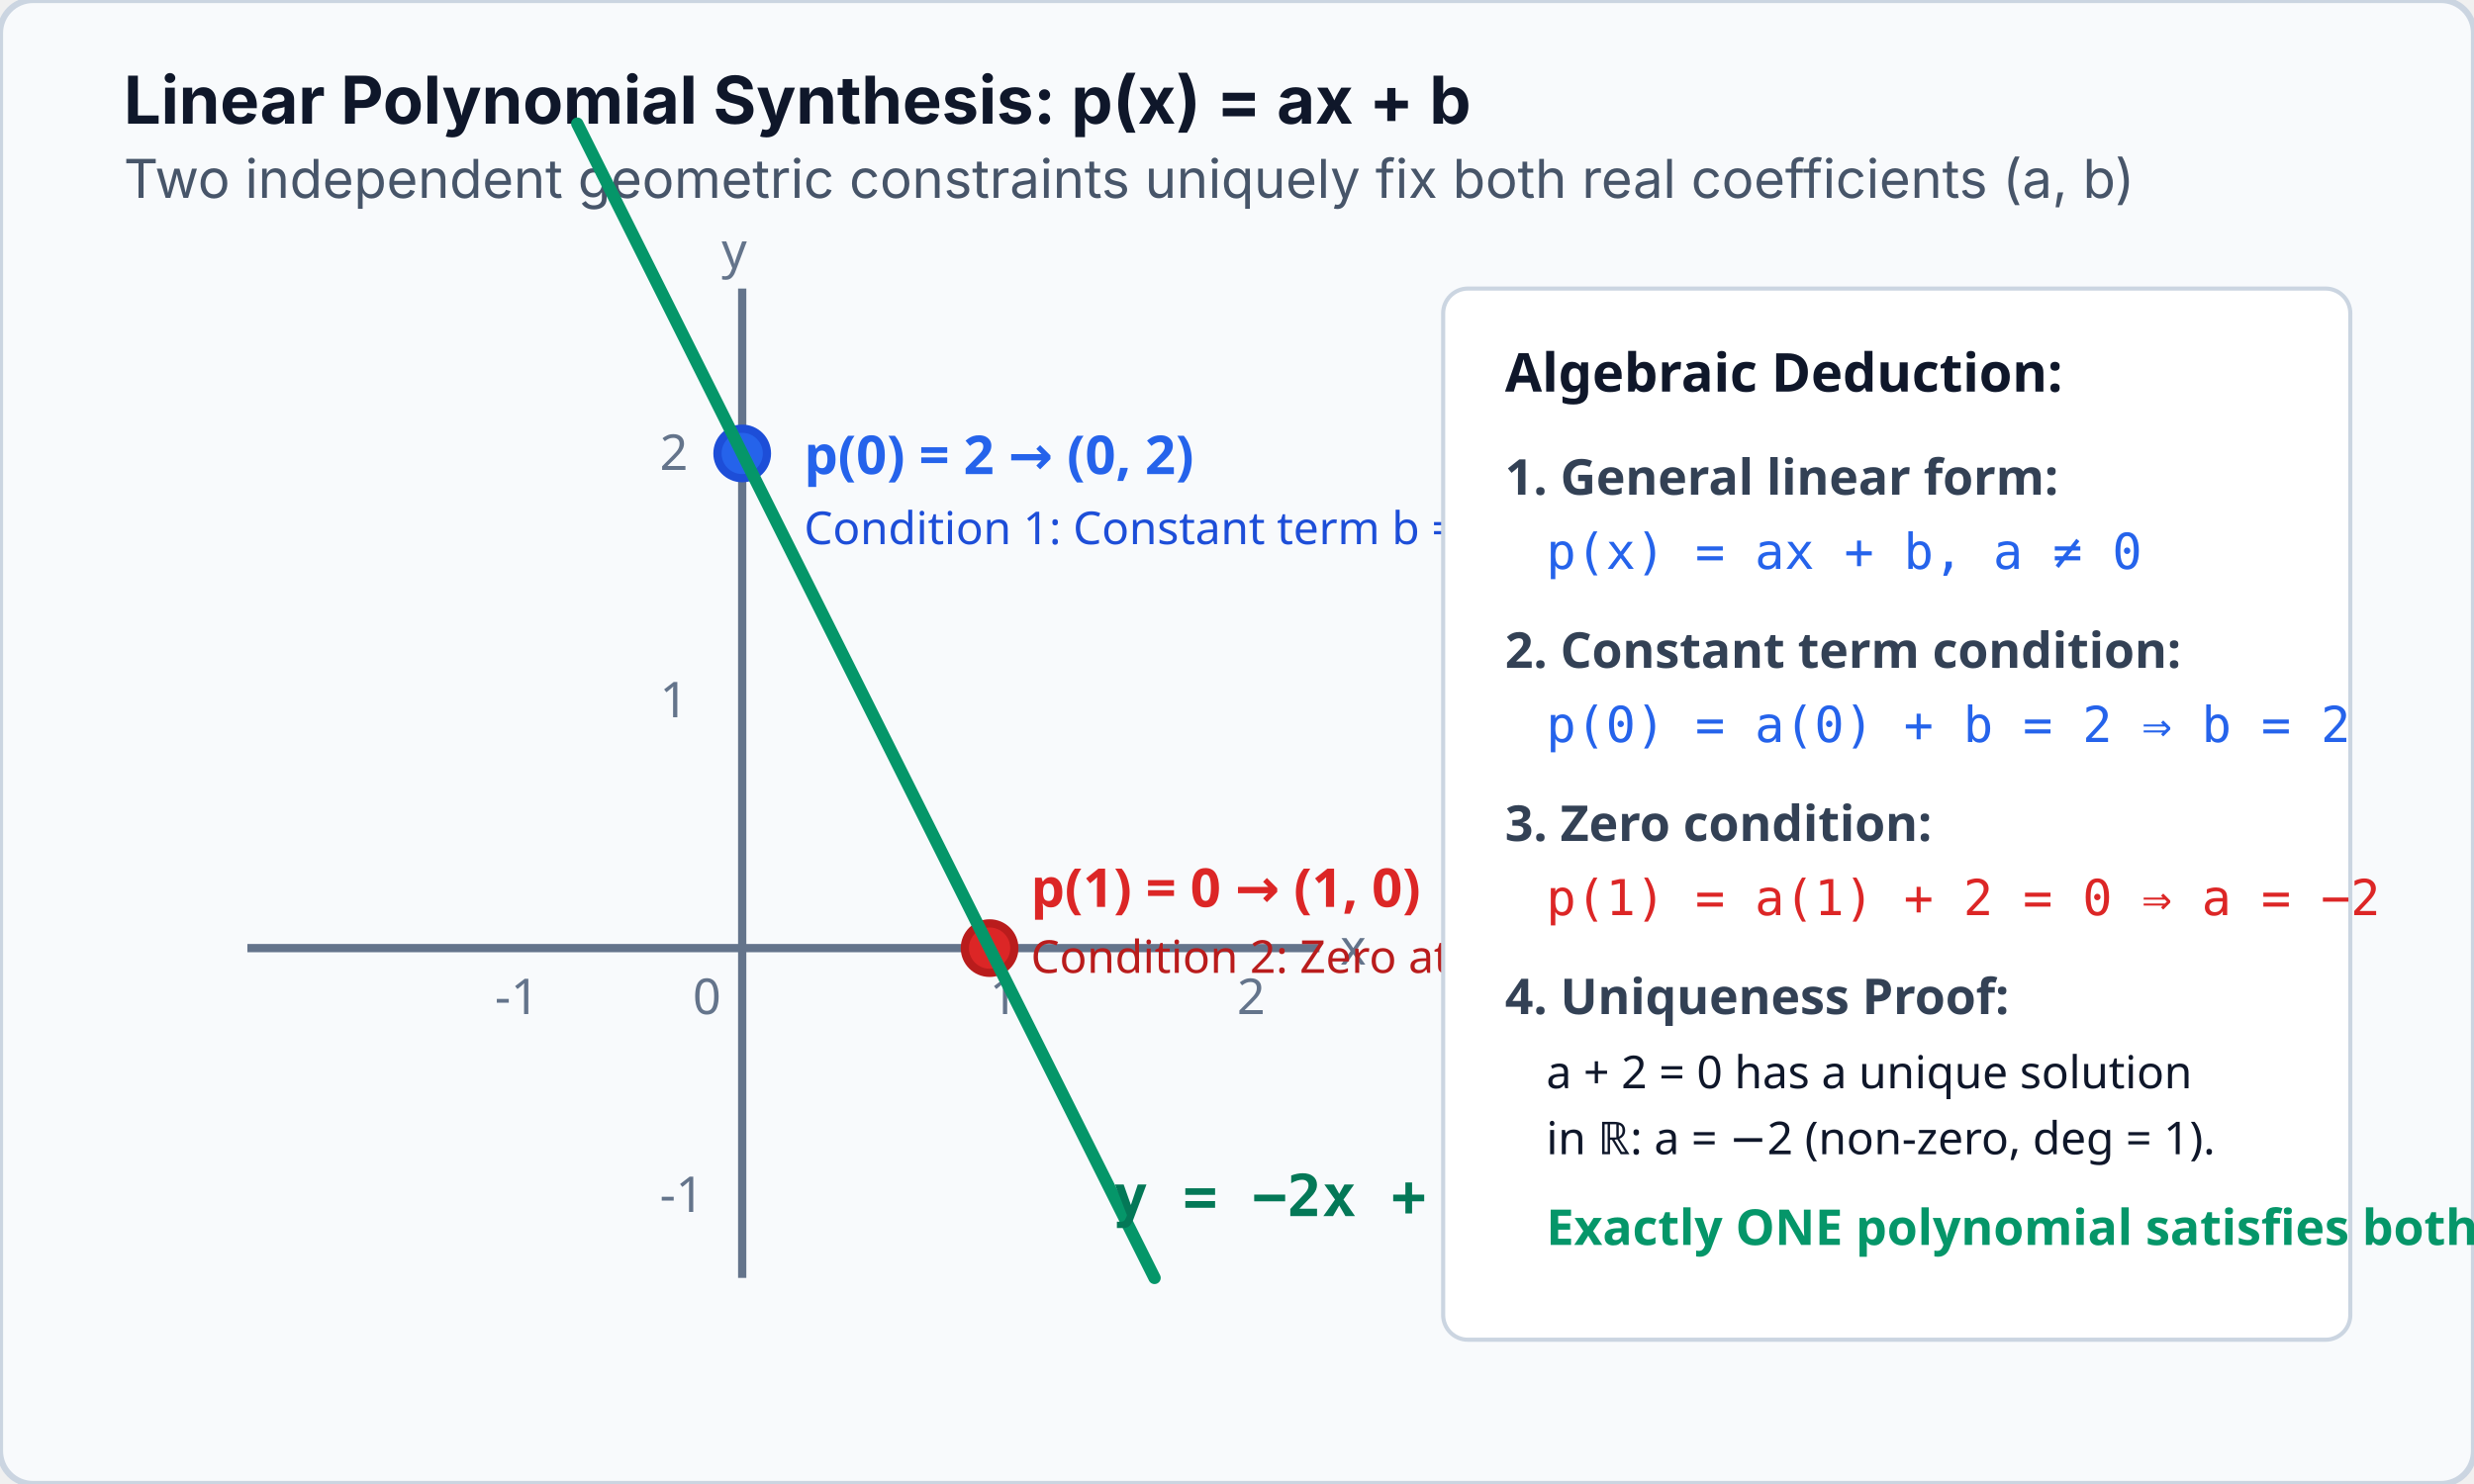
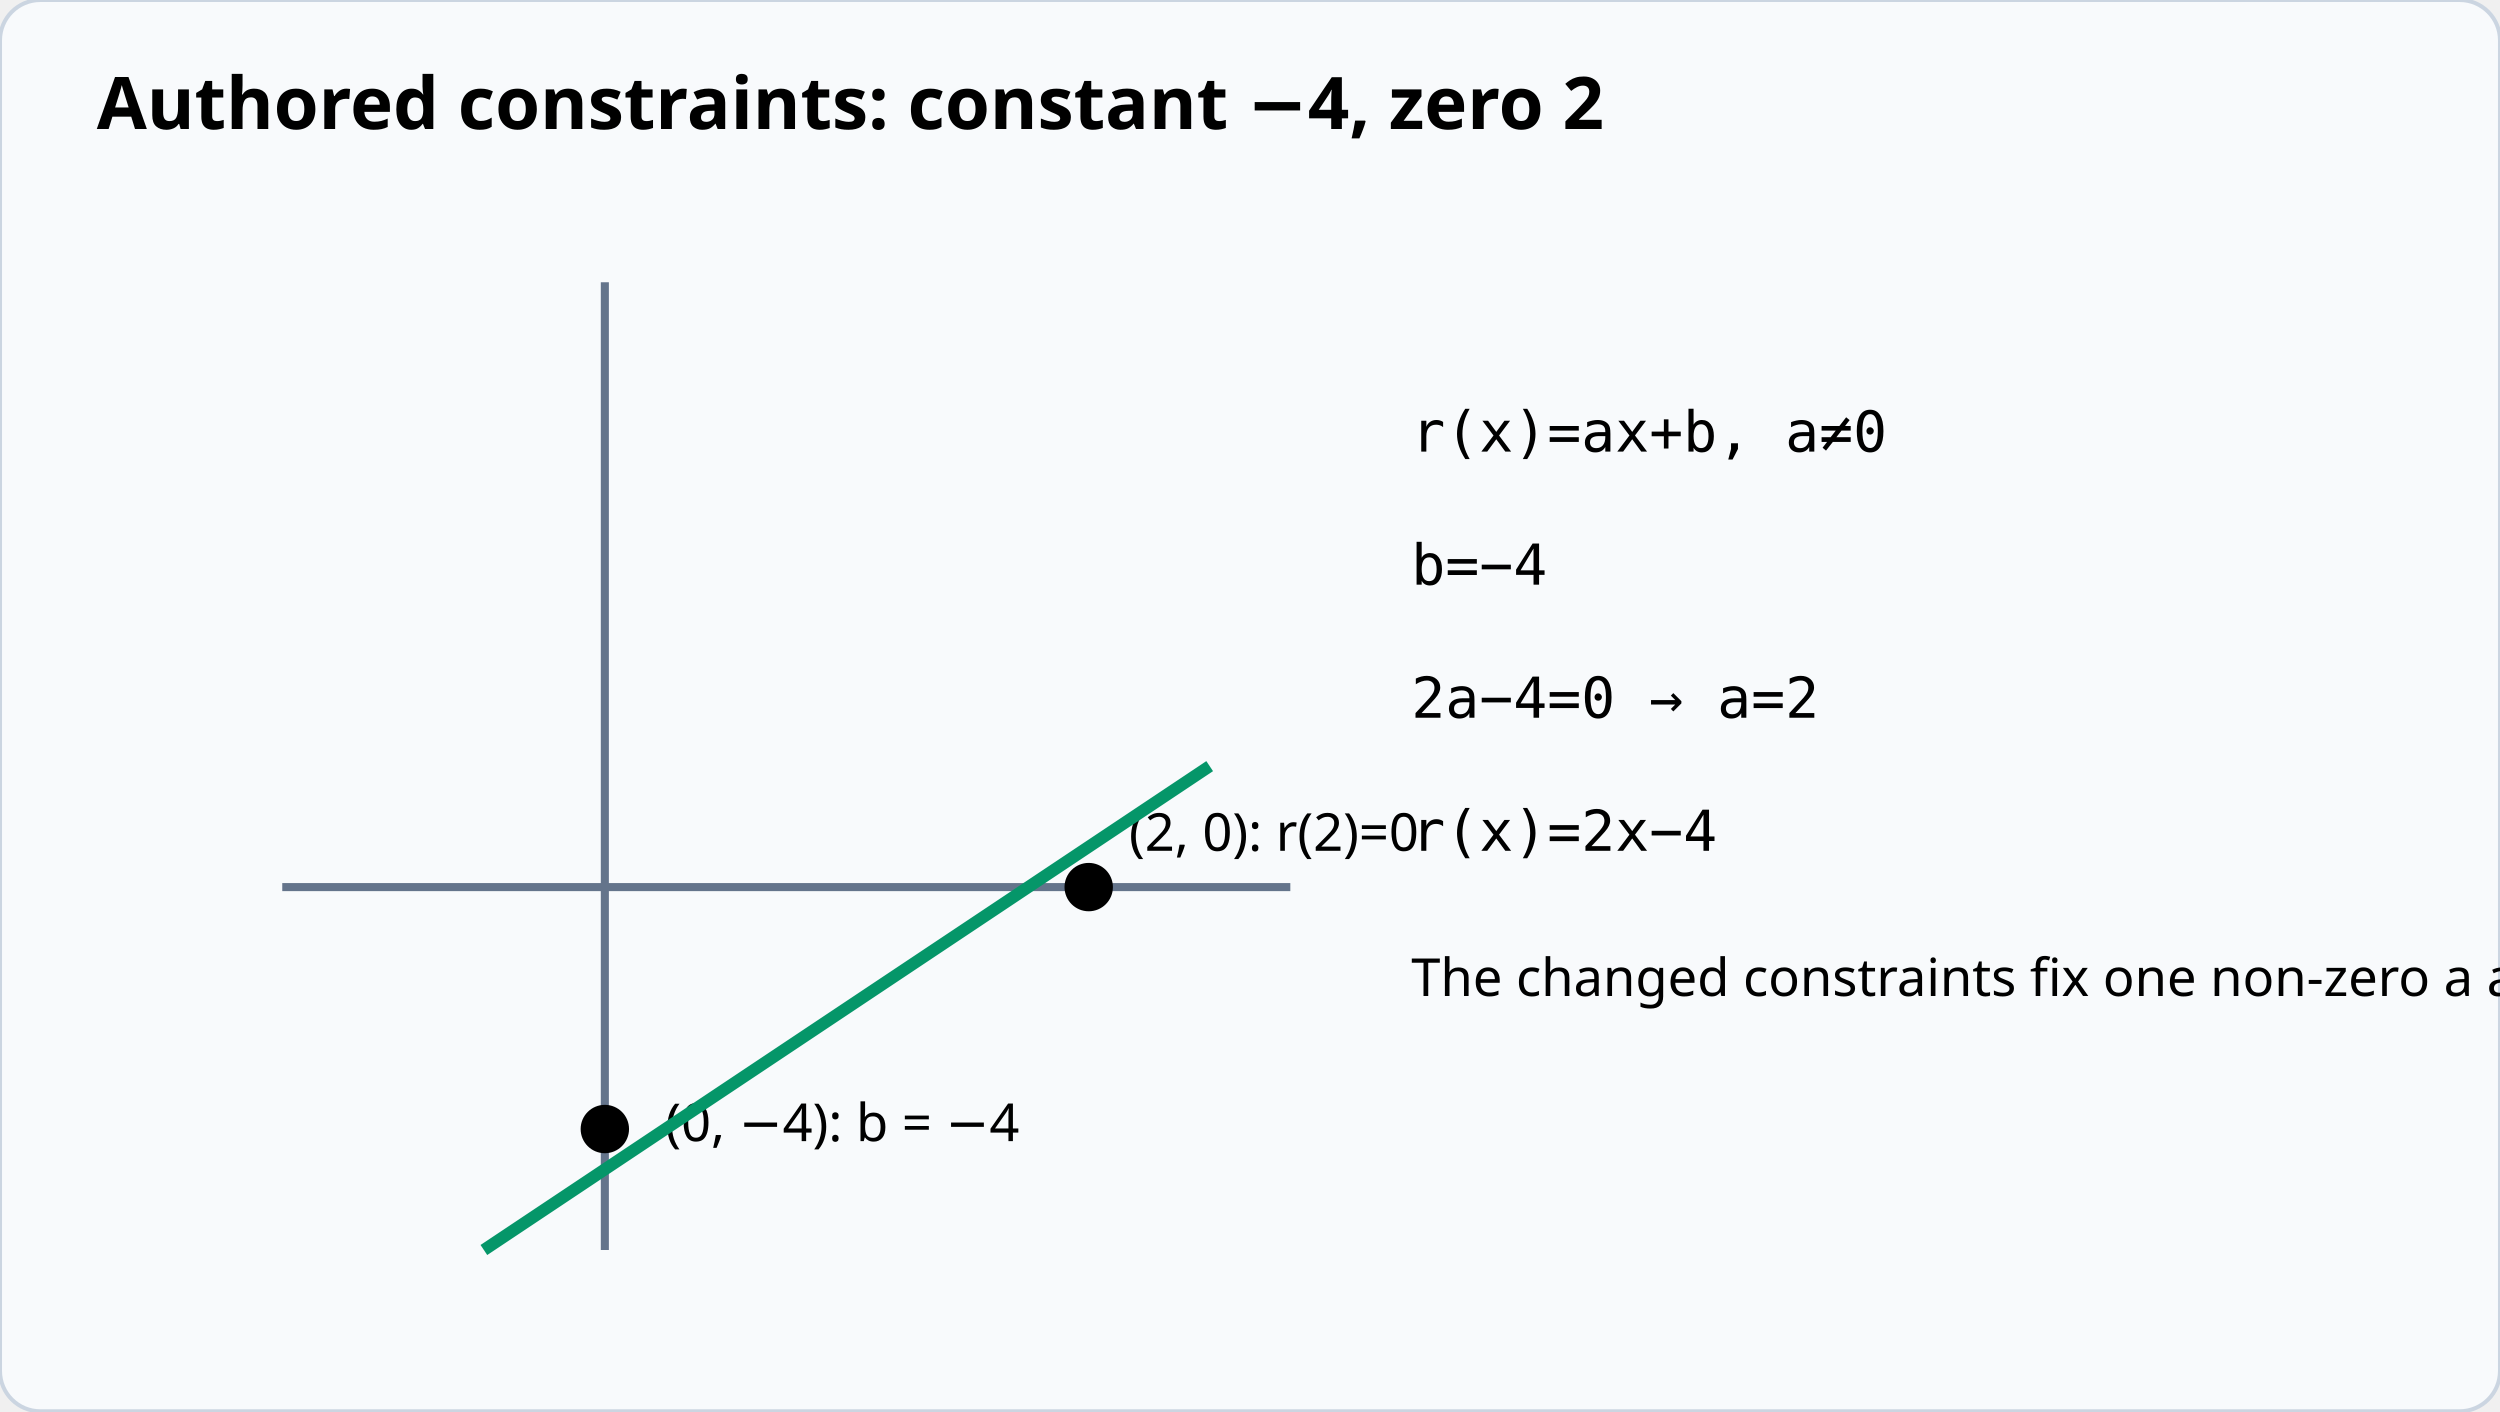
- <svg xmlns="http://www.w3.org/2000/svg" viewBox="0 0 600 360" width="100%" height="100%" role="img" aria-labelledby="svg-lin-title svg-lin-desc">
-   <defs>
-     <style>
-       .bg { fill: #f8fafc; }
-       .border { stroke: #cbd5e1; stroke-width: 1.5; }
-       .text-title { font-family: system-ui, -apple-system, sans-serif; font-size: 16px; font-weight: 700; fill: #0f172a; }
-       .text-sub { font-family: system-ui, -apple-system, sans-serif; font-size: 13px; fill: #475569; }
-       .axis { stroke: #64748b; stroke-width: 2; }
-       .grid { stroke: #e2e8f0; stroke-width: 1; stroke-dasharray: 2; }
-       .axis-label { font-family: system-ui, sans-serif; font-size: 12px; fill: #64748b; }
-       .point-const { fill: #2563eb; stroke: #1d4ed8; stroke-width: 2; }
-       .point-zero { fill: #dc2626; stroke: #b91c1c; stroke-width: 2; }
-       .plot-line { stroke: #059669; stroke-width: 3; stroke-linecap: round; }
-       .point-label { font-family: system-ui, sans-serif; font-size: 13px; font-weight: 700; }
-       .proof-box { fill: #ffffff; stroke: #cbd5e1; stroke-width: 1; rx: 6; }
-       .proof-header { font-family: system-ui, sans-serif; font-size: 13px; font-weight: 700; fill: #0f172a; }
-       .proof-step { font-family: system-ui, sans-serif; font-size: 12px; fill: #334155; }
-     </style>
-   </defs>
-   <rect width="600" height="360" rx="8" class="bg border" />
-   <text x="30" y="30" class="text-title">Linear Polynomial Synthesis: p(x) = ax + b</text>
-   <text x="30" y="48" class="text-sub">Two independent geometric constraints uniquely fix both real coefficients (a, b)</text>
-   <line x1="60" y1="230" x2="320" y2="230" class="axis" />
-   <line x1="180" y1="70" x2="180" y2="310" class="axis" />
-   <text x="325" y="234" class="axis-label">x</text>
-   <text x="175" y="65" class="axis-label">y</text>
-   <text x="168" y="246" class="axis-label">0</text>
-   <text x="240" y="246" class="axis-label">1</text>
-   <text x="300" y="246" class="axis-label">2</text>
-   <text x="120" y="246" class="axis-label">-1</text>
-   <text x="160" y="174" class="axis-label">1</text>
-   <text x="160" y="114" class="axis-label">2</text>
-   <text x="160" y="294" class="axis-label">-1</text>
+ <svg xmlns="http://www.w3.org/2000/svg" viewBox="0 0 620 350" role="img" aria-labelledby="t d">
+   <rect width="620" height="350" rx="10" fill="#f8fafc" stroke="#cbd5e1" />
+   <text x="24" y="32" font-family="system-ui" font-size="18" font-weight="700">Authored constraints: constant −4, zero 2</text>
+   <line x1="70" y1="220" x2="320" y2="220" stroke="#64748b" stroke-width="2" />
+   <line x1="150" y1="70" x2="150" y2="310" stroke="#64748b" stroke-width="2" />
  <g data-g9-stage-id="LIN-STAGE-1">
-     <circle cx="180" cy="110" r="6" class="point-const" />
-     <text x="195" y="115" class="point-label" fill="#2563eb">p(0) = 2  → (0, 2)</text>
-     <text x="195" y="132" font-family="system-ui, sans-serif" font-size="11px" fill="#1d4ed8">Condition 1: Constant term b = 2</text>
+     <circle cx="150" cy="280" r="6" />
+     <text x="165" y="283" font-family="system-ui" font-size="13">(0, −4): b = −4</text>
  </g>
  <g data-g9-stage-id="LIN-STAGE-2">
-     <circle cx="240" cy="230" r="6" class="point-zero" />
-     <text x="250" y="220" class="point-label" fill="#dc2626">p(1) = 0  → (1, 0)</text>
-     <text x="250" y="236" font-family="system-ui, sans-serif" font-size="11px" fill="#b91c1c">Condition 2: Zero at x = 1</text>
+     <circle cx="270" cy="220" r="6" />
+     <text x="280" y="211" font-family="system-ui" font-size="13">(2, 0): r(2)=0</text>
  </g>
  <g data-g9-stage-id="LIN-STAGE-3">
-     <line x1="140" y1="30" x2="280" y2="310" class="plot-line" />
-     <text x="270" y="295" font-family="monospace" font-size="14px" font-weight="700" fill="#047857">y = −2x + 2</text>
-     <rect x="350" y="70" width="220" height="255" class="proof-box" />
-     <text x="365" y="95" class="proof-header">Algebraic Deduction:</text>
-     <text x="365" y="120" class="proof-step" font-weight="600">1. General linear form:</text>
-     <text x="375" y="138" font-family="monospace" font-size="12px" fill="#2563eb">p(x) = ax + b,  a ≠ 0</text>
-     <text x="365" y="162" class="proof-step" font-weight="600">2. Constant term condition:</text>
-     <text x="375" y="180" font-family="monospace" font-size="12px" fill="#2563eb">p(0) = a(0) + b = 2  ⇒  b = 2</text>
-     <text x="365" y="204" class="proof-step" font-weight="600">3. Zero condition:</text>
-     <text x="375" y="222" font-family="monospace" font-size="12px" fill="#dc2626">p(1) = a(1) + 2 = 0  ⇒  a = −2</text>
-     <text x="365" y="246" class="proof-step" font-weight="600">4. Uniqueness Proof:</text>
-     <text x="375" y="264" font-family="system-ui, sans-serif" font-size="11px" fill="#0f172a">a + 2 = 0 has a unique solution</text>
-     <text x="375" y="280" font-family="system-ui, sans-serif" font-size="11px" fill="#0f172a">in ℝ: a = −2 (non-zero, deg = 1).</text>
-     <text x="375" y="302" font-family="system-ui, sans-serif" font-size="12px" font-weight="700" fill="#059669">Exactly ONE polynomial satisfies both!</text>
+     <line x1="120" y1="310" x2="300" y2="190" stroke="#059669" stroke-width="3" />
+     <text x="350" y="112" font-family="monospace" font-size="14">r(x)=ax+b, a≠0</text>
+     <text x="350" y="145" font-family="monospace" font-size="14">b=−4</text>
+     <text x="350" y="178" font-family="monospace" font-size="14">2a−4=0 → a=2</text>
+     <text x="350" y="211" font-family="monospace" font-size="14">r(x)=2x−4</text>
+     <text x="350" y="247" font-family="system-ui" font-size="13">The changed constraints fix one non-zero a and one b.</text>
  </g>
</svg>
